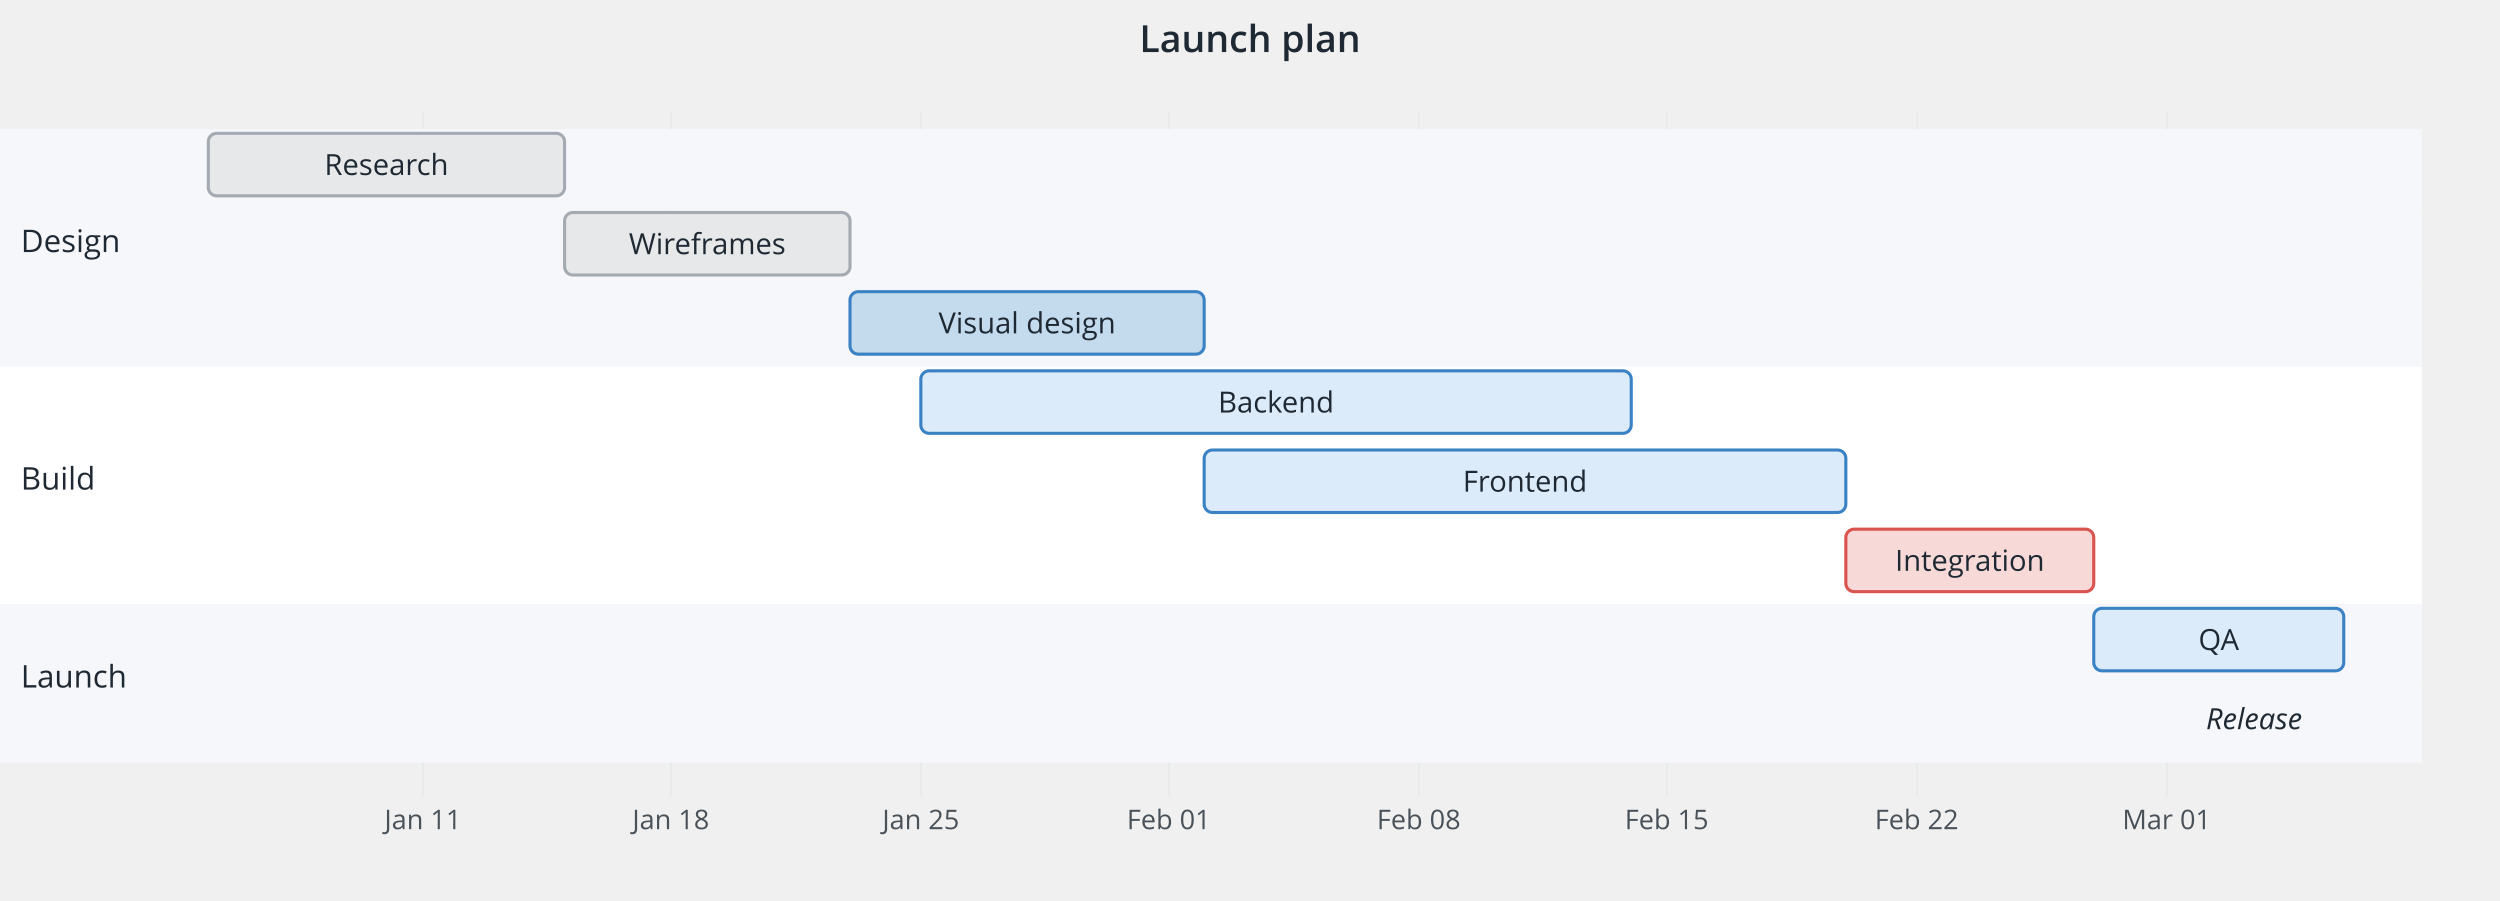
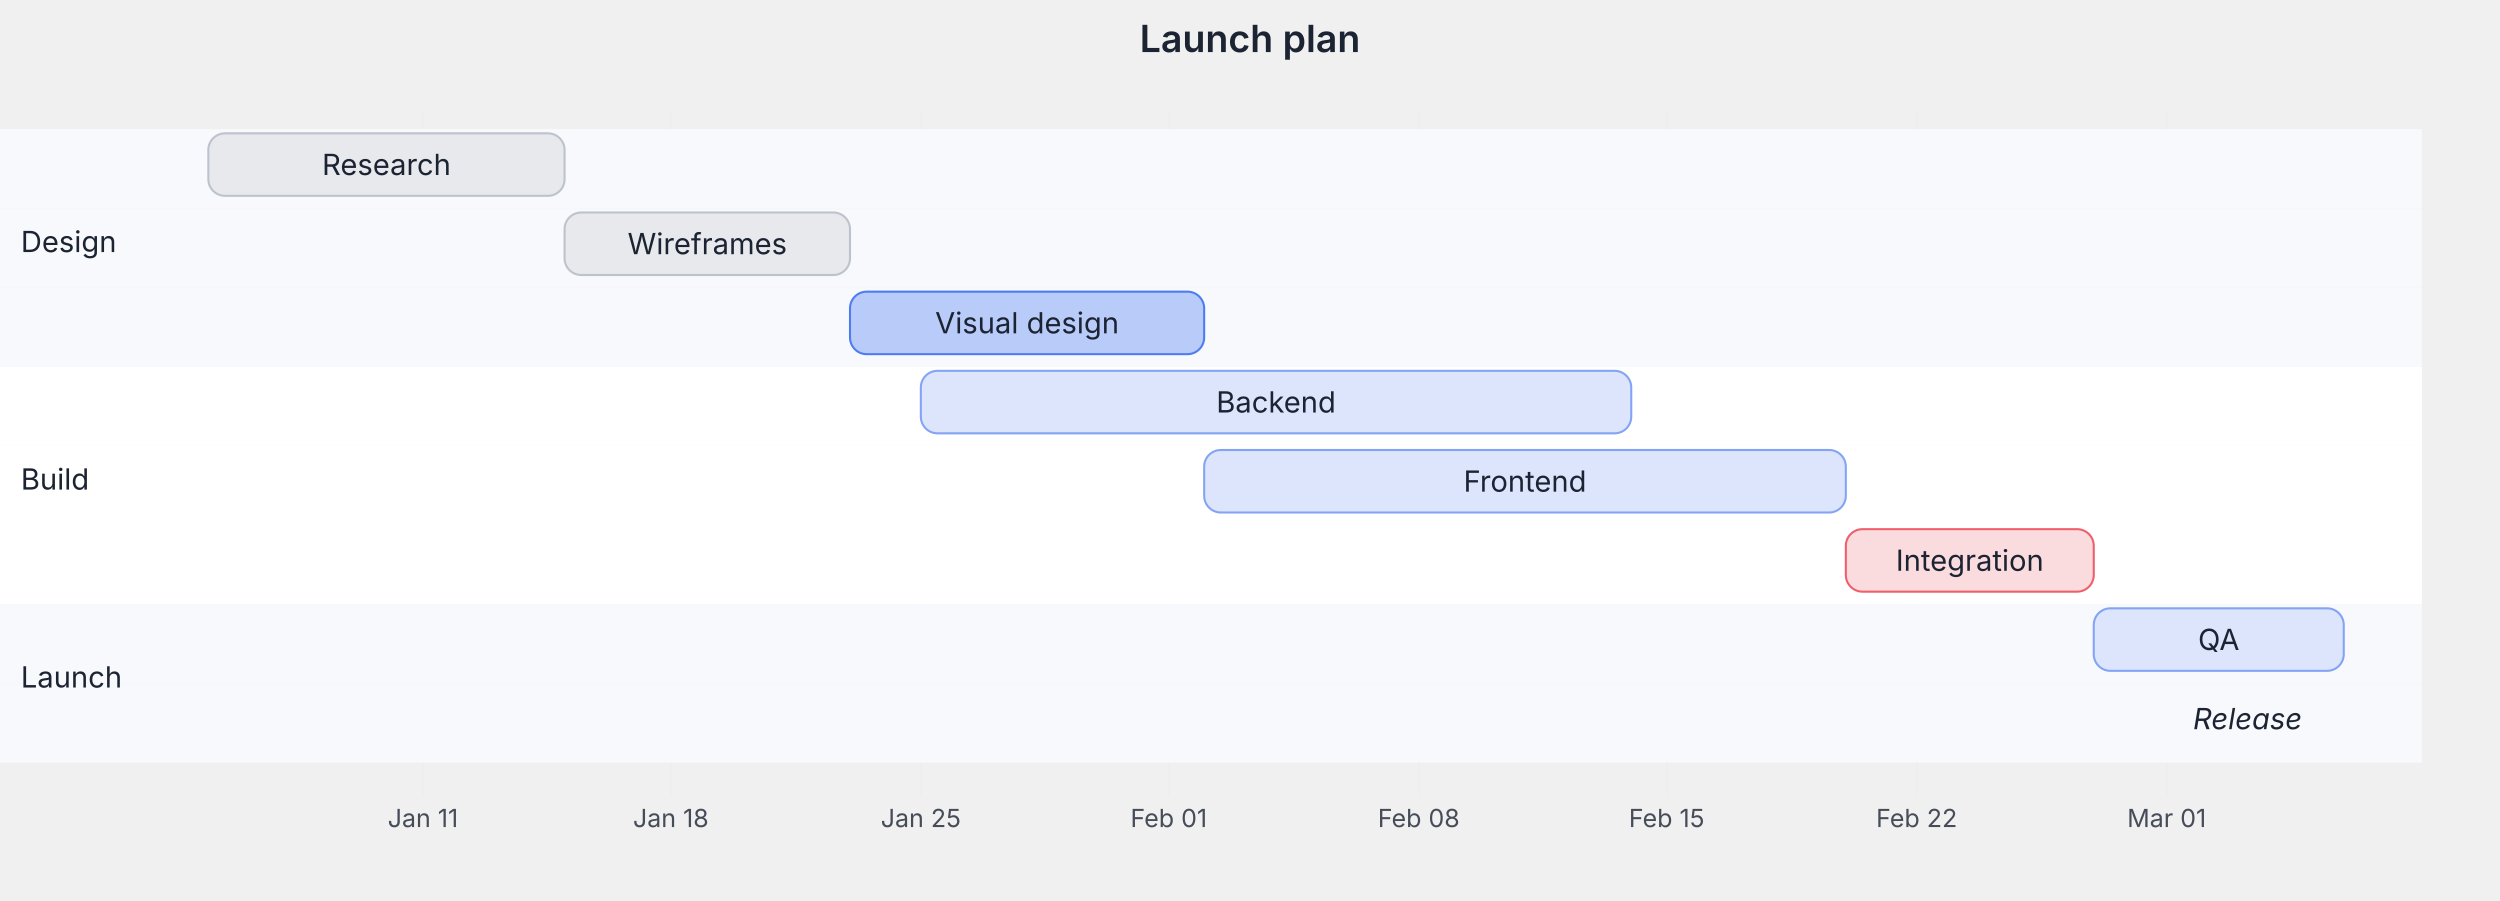
- <svg xmlns="http://www.w3.org/2000/svg" id="pm-1795513314444-8" width="100%" viewBox="0 0 1200 432" style="max-width: 1200px;" role="graphics-document document" aria-roledescription="gantt">
-   <style>#pm-1795513314444-8{font-family:'Open Sans','Helvetica Neue',Helvetica,Arial,sans-serif;font-size:18px;fill:#1f2933;}@keyframes edge-animation-frame{from{stroke-dashoffset:0;}}@keyframes dash{to{stroke-dashoffset:0;}}#pm-1795513314444-8 .edge-animation-slow{stroke-dasharray:9,5!important;stroke-dashoffset:900;animation:dash 50s linear infinite;stroke-linecap:round;}#pm-1795513314444-8 .edge-animation-fast{stroke-dasharray:9,5!important;stroke-dashoffset:900;animation:dash 20s linear infinite;stroke-linecap:round;}#pm-1795513314444-8 .error-icon{fill:#f5f7fa;}#pm-1795513314444-8 .error-text{fill:#0a0805;stroke:#0a0805;}#pm-1795513314444-8 .edge-thickness-normal{stroke-width:1px;}#pm-1795513314444-8 .edge-thickness-thick{stroke-width:3.5px;}#pm-1795513314444-8 .edge-pattern-solid{stroke-dasharray:0;}#pm-1795513314444-8 .edge-thickness-invisible{stroke-width:0;fill:none;}#pm-1795513314444-8 .edge-pattern-dashed{stroke-dasharray:3;}#pm-1795513314444-8 .edge-pattern-dotted{stroke-dasharray:2;}#pm-1795513314444-8 .marker{fill:#5a6472;stroke:#5a6472;}#pm-1795513314444-8 .marker.cross{stroke:#5a6472;}#pm-1795513314444-8 svg{font-family:'Open Sans','Helvetica Neue',Helvetica,Arial,sans-serif;font-size:18px;}#pm-1795513314444-8 p{margin:0;}#pm-1795513314444-8 .mermaid-main-font{font-family:'Open Sans','Helvetica Neue',Helvetica,Arial,sans-serif;}#pm-1795513314444-8 .exclude-range{fill:#eeeeee;}#pm-1795513314444-8 .section{stroke:none;opacity:0.2;}#pm-1795513314444-8 .section0{fill:#f5f7fa;}#pm-1795513314444-8 .section2{fill:#f5f7fa;}#pm-1795513314444-8 .section1,#pm-1795513314444-8 .section3{fill:#ffffff;opacity:0.2;}#pm-1795513314444-8 .sectionTitle0{fill:#1f2933;}#pm-1795513314444-8 .sectionTitle1{fill:#1f2933;}#pm-1795513314444-8 .sectionTitle2{fill:#1f2933;}#pm-1795513314444-8 .sectionTitle3{fill:#1f2933;}#pm-1795513314444-8 .sectionTitle{text-anchor:start;font-family:'Open Sans','Helvetica Neue',Helvetica,Arial,sans-serif;}#pm-1795513314444-8 .grid .tick{stroke:#e6e8ea;opacity:0.8;shape-rendering:crispEdges;}#pm-1795513314444-8 .grid .tick text{font-family:'Open Sans','Helvetica Neue',Helvetica,Arial,sans-serif;fill:#1f2933;}#pm-1795513314444-8 .grid path{stroke-width:0;}#pm-1795513314444-8 .today{fill:none;stroke:#d9534f;stroke-width:2px;}#pm-1795513314444-8 .task{stroke-width:2;}#pm-1795513314444-8 .taskText{text-anchor:middle;font-family:'Open Sans','Helvetica Neue',Helvetica,Arial,sans-serif;}#pm-1795513314444-8 .taskTextOutsideRight{fill:#1f2933;text-anchor:start;font-family:'Open Sans','Helvetica Neue',Helvetica,Arial,sans-serif;}#pm-1795513314444-8 .taskTextOutsideLeft{fill:#1f2933;text-anchor:end;}#pm-1795513314444-8 .task.clickable{cursor:pointer;}#pm-1795513314444-8 .taskText.clickable{cursor:pointer;fill:#003163!important;font-weight:bold;}#pm-1795513314444-8 .taskTextOutsideLeft.clickable{cursor:pointer;fill:#003163!important;font-weight:bold;}#pm-1795513314444-8 .taskTextOutsideRight.clickable{cursor:pointer;fill:#003163!important;font-weight:bold;}#pm-1795513314444-8 .taskText0,#pm-1795513314444-8 .taskText1,#pm-1795513314444-8 .taskText2,#pm-1795513314444-8 .taskText3{fill:#1f2933;}#pm-1795513314444-8 .task0,#pm-1795513314444-8 .task1,#pm-1795513314444-8 .task2,#pm-1795513314444-8 .task3{fill:#dcebfa;stroke:#3b82c4;}#pm-1795513314444-8 .taskTextOutside0,#pm-1795513314444-8 .taskTextOutside2{fill:#1f2933;}#pm-1795513314444-8 .taskTextOutside1,#pm-1795513314444-8 .taskTextOutside3{fill:#1f2933;}#pm-1795513314444-8 .active0,#pm-1795513314444-8 .active1,#pm-1795513314444-8 .active2,#pm-1795513314444-8 .active3{fill:#c4daed;stroke:#3b82c4;}#pm-1795513314444-8 .activeText0,#pm-1795513314444-8 .activeText1,#pm-1795513314444-8 .activeText2,#pm-1795513314444-8 .activeText3{fill:#1f2933!important;}#pm-1795513314444-8 .done0,#pm-1795513314444-8 .done1,#pm-1795513314444-8 .done2,#pm-1795513314444-8 .done3{stroke:#a4aab1;fill:#e6e8ea;stroke-width:2;}#pm-1795513314444-8 .doneText0,#pm-1795513314444-8 .doneText1,#pm-1795513314444-8 .doneText2,#pm-1795513314444-8 .doneText3{fill:#1f2933!important;}#pm-1795513314444-8 .doneText0.taskTextOutsideLeft,#pm-1795513314444-8 .doneText0.taskTextOutsideRight,#pm-1795513314444-8 .doneText1.taskTextOutsideLeft,#pm-1795513314444-8 .doneText1.taskTextOutsideRight,#pm-1795513314444-8 .doneText2.taskTextOutsideLeft,#pm-1795513314444-8 .doneText2.taskTextOutsideRight,#pm-1795513314444-8 .doneText3.taskTextOutsideLeft,#pm-1795513314444-8 .doneText3.taskTextOutsideRight{fill:#1f2933!important;}#pm-1795513314444-8 .crit0,#pm-1795513314444-8 .crit1,#pm-1795513314444-8 .crit2,#pm-1795513314444-8 .crit3{stroke:#d9534f;fill:#f7d9d8;stroke-width:2;}#pm-1795513314444-8 .activeCrit0,#pm-1795513314444-8 .activeCrit1,#pm-1795513314444-8 .activeCrit2,#pm-1795513314444-8 .activeCrit3{stroke:#d9534f;fill:#c4daed;stroke-width:2;}#pm-1795513314444-8 .doneCrit0,#pm-1795513314444-8 .doneCrit1,#pm-1795513314444-8 .doneCrit2,#pm-1795513314444-8 .doneCrit3{stroke:#d9534f;fill:#e6e8ea;stroke-width:2;cursor:pointer;shape-rendering:crispEdges;}#pm-1795513314444-8 .milestone{transform:rotate(45deg) scale(0.8,0.8);}#pm-1795513314444-8 .milestoneText{font-style:italic;}#pm-1795513314444-8 .doneCritText0,#pm-1795513314444-8 .doneCritText1,#pm-1795513314444-8 .doneCritText2,#pm-1795513314444-8 .doneCritText3{fill:#1f2933!important;}#pm-1795513314444-8 .doneCritText0.taskTextOutsideLeft,#pm-1795513314444-8 .doneCritText0.taskTextOutsideRight,#pm-1795513314444-8 .doneCritText1.taskTextOutsideLeft,#pm-1795513314444-8 .doneCritText1.taskTextOutsideRight,#pm-1795513314444-8 .doneCritText2.taskTextOutsideLeft,#pm-1795513314444-8 .doneCritText2.taskTextOutsideRight,#pm-1795513314444-8 .doneCritText3.taskTextOutsideLeft,#pm-1795513314444-8 .doneCritText3.taskTextOutsideRight{fill:#1f2933!important;}#pm-1795513314444-8 .vert{stroke:navy;}#pm-1795513314444-8 .vertText{font-size:15px;text-anchor:middle;fill:navy!important;}#pm-1795513314444-8 .activeCritText0,#pm-1795513314444-8 .activeCritText1,#pm-1795513314444-8 .activeCritText2,#pm-1795513314444-8 .activeCritText3{fill:#1f2933!important;}#pm-1795513314444-8 .titleText{text-anchor:middle;font-size:18px;fill:#1f2933;font-family:'Open Sans','Helvetica Neue',Helvetica,Arial,sans-serif;}#pm-1795513314444-8 .node .neo-node{stroke:#3b82c4;}#pm-1795513314444-8 [data-look="neo"].node rect,#pm-1795513314444-8 [data-look="neo"].cluster rect,#pm-1795513314444-8 [data-look="neo"].node polygon{stroke:url(#pm-1795513314444-8-gradient);filter:drop-shadow( 1px 2px 2px rgba(185,185,185,1));}#pm-1795513314444-8 [data-look="neo"].swimlane.cluster rect{filter:none;}#pm-1795513314444-8 [data-look="neo"].node path{stroke:url(#pm-1795513314444-8-gradient);stroke-width:1px;}#pm-1795513314444-8 [data-look="neo"].node .outer-path{filter:drop-shadow( 1px 2px 2px rgba(185,185,185,1));}#pm-1795513314444-8 [data-look="neo"].node .neo-line path{stroke:#3b82c4;filter:none;}#pm-1795513314444-8 [data-look="neo"].node circle{stroke:url(#pm-1795513314444-8-gradient);filter:drop-shadow( 1px 2px 2px rgba(185,185,185,1));}#pm-1795513314444-8 [data-look="neo"].node circle .state-start{fill:#000000;}#pm-1795513314444-8 [data-look="neo"].icon-shape .icon{fill:url(#pm-1795513314444-8-gradient);filter:drop-shadow( 1px 2px 2px rgba(185,185,185,1));}#pm-1795513314444-8 [data-look="neo"].icon-shape .icon-neo path{stroke:url(#pm-1795513314444-8-gradient);filter:drop-shadow( 1px 2px 2px rgba(185,185,185,1));}#pm-1795513314444-8 .node rect.label-container,#pm-1795513314444-8 .node polygon,#pm-1795513314444-8 .node circle,#pm-1795513314444-8 .node ellipse,#pm-1795513314444-8 .node .label-container path{fill:rgb(220, 235, 250);stroke:rgb(59, 130, 196);stroke-width:1.5px;}#pm-1795513314444-8 .node.pm-decision polygon{fill:rgb(255, 241, 204);stroke:rgb(224, 165, 38);}#pm-1795513314444-8 .node.pm-terminal rect.label-container,#pm-1795513314444-8 .node.pm-terminal circle,#pm-1795513314444-8 .node.pm-terminal ellipse,#pm-1795513314444-8 .node.pm-terminal .label-container path{fill:rgb(217, 242, 224);stroke:rgb(70, 165, 106);}#pm-1795513314444-8 .node .label,#pm-1795513314444-8 .node .nodeLabel,#pm-1795513314444-8 .node .label text,#pm-1795513314444-8 .node .label span{color:rgb(31, 41, 51);}#pm-1795513314444-8 .edgePaths path,#pm-1795513314444-8 .flowchart-link{stroke:rgb(90, 100, 114);stroke-width:1.5px;}#pm-1795513314444-8 .marker{fill:rgb(90, 100, 114);stroke:rgb(90, 100, 114);}#pm-1795513314444-8 .edgeLabel,#pm-1795513314444-8 .edgeLabel p,#pm-1795513314444-8 .edgeLabel span{background-color:rgb(255, 255, 255);color:rgb(31, 41, 51);font-size:15px;}#pm-1795513314444-8 .edgeLabel rect{fill:rgb(255, 255, 255);opacity:1;}#pm-1795513314444-8 .labelBkg{background-color:rgb(255, 255, 255);padding:2px 6px;}#pm-1795513314444-8 .cluster rect{fill:rgb(245, 247, 250);stroke:rgb(201, 209, 219);stroke-width:1.5px;rx:4px;ry:4px;}#pm-1795513314444-8 .cluster .nodeLabel,#pm-1795513314444-8 .cluster-label .nodeLabel,#pm-1795513314444-8 .cluster text{color:rgb(90, 100, 114);font-size:14px;font-weight:600;letter-spacing:0.02em;}#pm-1795513314444-8 .pmTerminal .nodeLabel{display:inline-block;padding:10px 14px;min-width:76px;}#pm-1795513314444-8 .pmDecision .nodeLabel{display:inline-block;}#pm-1795513314444-8 .actor-line{stroke:rgb(181, 185, 192);stroke-width:1.5px;}#pm-1795513314444-8 .loopLine{stroke:rgb(164, 170, 177);stroke-width:1.5px;stroke-dasharray:5,4;}#pm-1795513314444-8 .labelBox{stroke:rgb(164, 170, 177);}#pm-1795513314444-8 .messageLine0,#pm-1795513314444-8 .messageLine1{stroke-width:1.5px;}#pm-1795513314444-8 .note{stroke-width:1.5px;}#pm-1795513314444-8 .classGroup line,#pm-1795513314444-8 .divider path{stroke:rgb(59, 130, 196);stroke-width:1.5px;}#pm-1795513314444-8 .relationshipLabelBox{fill:rgb(255, 255, 255);opacity:1;}#pm-1795513314444-8 .relationshipLine{stroke:rgb(90, 100, 114);stroke-width:1.5px;}#pm-1795513314444-8 .grid .tick line{stroke:rgb(230, 232, 234);opacity:1;}#pm-1795513314444-8 .grid path{stroke-width:0;}#pm-1795513314444-8 .tick text{font-size:13px;fill:rgb(90, 100, 114);}#pm-1795513314444-8 .titleText{font-weight:600;fill:rgb(31, 41, 51);}#pm-1795513314444-8 .section0,#pm-1795513314444-8 .section2{fill:rgb(245, 247, 250);opacity:1;}#pm-1795513314444-8 .section1,#pm-1795513314444-8 .section3{fill:rgb(255, 255, 255);opacity:1;}#pm-1795513314444-8 rect.task,#pm-1795513314444-8 rect.milestone{rx:4px;ry:4px;stroke-width:1.5px;}#pm-1795513314444-8 .pieTitleText{font-weight:600;}#pm-1795513314444-8 .slice{font-weight:600;}#pm-1795513314444-8 .edgePaths path.edge{stroke-width:3px;}#pm-1795513314444-8 .edgePaths path.section-edge-0{stroke:rgb(70, 165, 106);}#pm-1795513314444-8 .edgePaths path.section-edge-1{stroke:rgb(224, 165, 38);}#pm-1795513314444-8 .edgePaths path.section-edge-2{stroke:rgb(217, 83, 79);}#pm-1795513314444-8 .edgePaths path.section-edge-3{stroke:rgb(139, 111, 208);}#pm-1795513314444-8 .edgePaths path.section-edge-4{stroke:rgb(47, 167, 160);}#pm-1795513314444-8 .edgePaths path.section-edge-5{stroke:rgb(230, 126, 60);}#pm-1795513314444-8 .edgePaths path.section-edge-6{stroke:rgb(107, 122, 140);}#pm-1795513314444-8 .edgePaths path.section-edge-7{stroke:rgb(214, 96, 155);}#pm-1795513314444-8 .edgePaths path.section-edge-8{stroke:rgb(84, 104, 201);}#pm-1795513314444-8 .edgePaths path.section-edge-9{stroke:rgb(138, 179, 58);}#pm-1795513314444-8 .edgePaths path.section-edge-10{stroke:rgb(53, 163, 214);}#pm-1795513314444-8 .edgePaths path.section-edge-11{stroke:rgb(59, 130, 196);}#pm-1795513314444-8 .mindmap-node.section-root circle,#pm-1795513314444-8 .mindmap-node.section-root rect,#pm-1795513314444-8 .mindmap-node.section-root path{fill:rgb(31, 41, 51);stroke:rgb(31, 41, 51);}#pm-1795513314444-8 .mindmap-node.section-root .label,#pm-1795513314444-8 .mindmap-node.section-root span,#pm-1795513314444-8 .mindmap-node.section-root p{font-size:20px;}#pm-1795513314444-8 .mindmap-node .label,#pm-1795513314444-8 .mindmap-node text,#pm-1795513314444-8 .mindmap-node span,#pm-1795513314444-8 .mindmap-node p{color:rgb(255, 255, 255);fill:rgb(255, 255, 255);font-weight:600;}#pm-1795513314444-8 .mindmap-node.section-root .label,#pm-1795513314444-8 .mindmap-node.section-root text,#pm-1795513314444-8 .mindmap-node.section-root span,#pm-1795513314444-8 .mindmap-node.section-root p{color:rgb(255, 255, 255);fill:rgb(255, 255, 255);}#pm-1795513314444-8 :root{--mermaid-font-family:'Open Sans','Helvetica Neue',Helvetica,Arial,sans-serif;}</style>
+ <svg xmlns="http://www.w3.org/2000/svg" id="pm-1795514993012-12" width="100%" viewBox="0 0 1200 432" style="max-width: 1200px;" role="graphics-document document" aria-roledescription="gantt">
+   <defs>
+     <filter id="pm-shadow" x="-25%" y="-25%" width="150%" height="170%" color-interpolation-filters="sRGB">
+       <feDropShadow in="SourceGraphic" dx="0" dy="1" stdDeviation="1" flood-color="#101828" flood-opacity="0.08" result="s0" />
+       <feDropShadow in="SourceGraphic" dx="0" dy="6" stdDeviation="7" flood-color="#101828" flood-opacity="0.09" result="s1" />
+       <feMerge>
+         <feMergeNode in="s1" />
+         <feMergeNode in="s0" />
+       </feMerge>
+     </filter>
+   </defs>
+   <style>#pm-1795514993012-12{font-family:Inter,'SF Pro Text',-apple-system,BlinkMacSystemFont,'Segoe UI',Roboto,'Helvetica Neue',Arial,sans-serif;font-size:17px;fill:#1c2433;}@keyframes edge-animation-frame{from{stroke-dashoffset:0;}}@keyframes dash{to{stroke-dashoffset:0;}}#pm-1795514993012-12 .edge-animation-slow{stroke-dasharray:9,5!important;stroke-dashoffset:900;animation:dash 50s linear infinite;stroke-linecap:round;}#pm-1795514993012-12 .edge-animation-fast{stroke-dasharray:9,5!important;stroke-dashoffset:900;animation:dash 20s linear infinite;stroke-linecap:round;}#pm-1795514993012-12 .error-icon{fill:#f7f9fc;}#pm-1795514993012-12 .error-text{fill:#080603;stroke:#080603;}#pm-1795514993012-12 .edge-thickness-normal{stroke-width:1px;}#pm-1795514993012-12 .edge-thickness-thick{stroke-width:3.5px;}#pm-1795514993012-12 .edge-pattern-solid{stroke-dasharray:0;}#pm-1795514993012-12 .edge-thickness-invisible{stroke-width:0;fill:none;}#pm-1795514993012-12 .edge-pattern-dashed{stroke-dasharray:3;}#pm-1795514993012-12 .edge-pattern-dotted{stroke-dasharray:2;}#pm-1795514993012-12 .marker{fill:#7a8699;stroke:#7a8699;}#pm-1795514993012-12 .marker.cross{stroke:#7a8699;}#pm-1795514993012-12 svg{font-family:Inter,'SF Pro Text',-apple-system,BlinkMacSystemFont,'Segoe UI',Roboto,'Helvetica Neue',Arial,sans-serif;font-size:17px;}#pm-1795514993012-12 p{margin:0;}#pm-1795514993012-12 .mermaid-main-font{font-family:Inter,'SF Pro Text',-apple-system,BlinkMacSystemFont,'Segoe UI',Roboto,'Helvetica Neue',Arial,sans-serif;}#pm-1795514993012-12 .exclude-range{fill:#eeeeee;}#pm-1795514993012-12 .section{stroke:none;opacity:0.2;}#pm-1795514993012-12 .section0{fill:#f7f9fc;}#pm-1795514993012-12 .section2{fill:#f7f9fc;}#pm-1795514993012-12 .section1,#pm-1795514993012-12 .section3{fill:#ffffff;opacity:0.2;}#pm-1795514993012-12 .sectionTitle0{fill:#1c2433;}#pm-1795514993012-12 .sectionTitle1{fill:#1c2433;}#pm-1795514993012-12 .sectionTitle2{fill:#1c2433;}#pm-1795514993012-12 .sectionTitle3{fill:#1c2433;}#pm-1795514993012-12 .sectionTitle{text-anchor:start;font-family:Inter,'SF Pro Text',-apple-system,BlinkMacSystemFont,'Segoe UI',Roboto,'Helvetica Neue',Arial,sans-serif;}#pm-1795514993012-12 .grid .tick{stroke:#ebedf0;opacity:0.8;shape-rendering:crispEdges;}#pm-1795514993012-12 .grid .tick text{font-family:Inter,'SF Pro Text',-apple-system,BlinkMacSystemFont,'Segoe UI',Roboto,'Helvetica Neue',Arial,sans-serif;fill:#1c2433;}#pm-1795514993012-12 .grid path{stroke-width:0;}#pm-1795514993012-12 .today{fill:none;stroke:#ef5f6b;stroke-width:2px;}#pm-1795514993012-12 .task{stroke-width:2;}#pm-1795514993012-12 .taskText{text-anchor:middle;font-family:Inter,'SF Pro Text',-apple-system,BlinkMacSystemFont,'Segoe UI',Roboto,'Helvetica Neue',Arial,sans-serif;}#pm-1795514993012-12 .taskTextOutsideRight{fill:#1c2433;text-anchor:start;font-family:Inter,'SF Pro Text',-apple-system,BlinkMacSystemFont,'Segoe UI',Roboto,'Helvetica Neue',Arial,sans-serif;}#pm-1795514993012-12 .taskTextOutsideLeft{fill:#1c2433;text-anchor:end;}#pm-1795514993012-12 .task.clickable{cursor:pointer;}#pm-1795514993012-12 .taskText.clickable{cursor:pointer;fill:#003163!important;font-weight:bold;}#pm-1795514993012-12 .taskTextOutsideLeft.clickable{cursor:pointer;fill:#003163!important;font-weight:bold;}#pm-1795514993012-12 .taskTextOutsideRight.clickable{cursor:pointer;fill:#003163!important;font-weight:bold;}#pm-1795514993012-12 .taskText0,#pm-1795514993012-12 .taskText1,#pm-1795514993012-12 .taskText2,#pm-1795514993012-12 .taskText3{fill:#1c2433;}#pm-1795514993012-12 .task0,#pm-1795514993012-12 .task1,#pm-1795514993012-12 .task2,#pm-1795514993012-12 .task3{fill:#dce5fc;stroke:#84a3f5;}#pm-1795514993012-12 .taskTextOutside0,#pm-1795514993012-12 .taskTextOutside2{fill:#1c2433;}#pm-1795514993012-12 .taskTextOutside1,#pm-1795514993012-12 .taskTextOutside3{fill:#1c2433;}#pm-1795514993012-12 .active0,#pm-1795514993012-12 .active1,#pm-1795514993012-12 .active2,#pm-1795514993012-12 .active3{fill:#b9cbf9;stroke:#4f7cf0;}#pm-1795514993012-12 .activeText0,#pm-1795514993012-12 .activeText1,#pm-1795514993012-12 .activeText2,#pm-1795514993012-12 .activeText3{fill:#1c2433!important;}#pm-1795514993012-12 .done0,#pm-1795514993012-12 .done1,#pm-1795514993012-12 .done2,#pm-1795514993012-12 .done3{stroke:#bdc3cc;fill:#e7e9ed;stroke-width:2;}#pm-1795514993012-12 .doneText0,#pm-1795514993012-12 .doneText1,#pm-1795514993012-12 .doneText2,#pm-1795514993012-12 .doneText3{fill:#1c2433!important;}#pm-1795514993012-12 .doneText0.taskTextOutsideLeft,#pm-1795514993012-12 .doneText0.taskTextOutsideRight,#pm-1795514993012-12 .doneText1.taskTextOutsideLeft,#pm-1795514993012-12 .doneText1.taskTextOutsideRight,#pm-1795514993012-12 .doneText2.taskTextOutsideLeft,#pm-1795514993012-12 .doneText2.taskTextOutsideRight,#pm-1795514993012-12 .doneText3.taskTextOutsideLeft,#pm-1795514993012-12 .doneText3.taskTextOutsideRight{fill:#1c2433!important;}#pm-1795514993012-12 .crit0,#pm-1795514993012-12 .crit1,#pm-1795514993012-12 .crit2,#pm-1795514993012-12 .crit3{stroke:#ef5f6b;fill:#fbdcde;stroke-width:2;}#pm-1795514993012-12 .activeCrit0,#pm-1795514993012-12 .activeCrit1,#pm-1795514993012-12 .activeCrit2,#pm-1795514993012-12 .activeCrit3{stroke:#ef5f6b;fill:#b9cbf9;stroke-width:2;}#pm-1795514993012-12 .doneCrit0,#pm-1795514993012-12 .doneCrit1,#pm-1795514993012-12 .doneCrit2,#pm-1795514993012-12 .doneCrit3{stroke:#ef5f6b;fill:#e7e9ed;stroke-width:2;cursor:pointer;shape-rendering:crispEdges;}#pm-1795514993012-12 .milestone{transform:rotate(45deg) scale(0.8,0.8);}#pm-1795514993012-12 .milestoneText{font-style:italic;}#pm-1795514993012-12 .doneCritText0,#pm-1795514993012-12 .doneCritText1,#pm-1795514993012-12 .doneCritText2,#pm-1795514993012-12 .doneCritText3{fill:#1c2433!important;}#pm-1795514993012-12 .doneCritText0.taskTextOutsideLeft,#pm-1795514993012-12 .doneCritText0.taskTextOutsideRight,#pm-1795514993012-12 .doneCritText1.taskTextOutsideLeft,#pm-1795514993012-12 .doneCritText1.taskTextOutsideRight,#pm-1795514993012-12 .doneCritText2.taskTextOutsideLeft,#pm-1795514993012-12 .doneCritText2.taskTextOutsideRight,#pm-1795514993012-12 .doneCritText3.taskTextOutsideLeft,#pm-1795514993012-12 .doneCritText3.taskTextOutsideRight{fill:#1c2433!important;}#pm-1795514993012-12 .vert{stroke:navy;}#pm-1795514993012-12 .vertText{font-size:15px;text-anchor:middle;fill:navy!important;}#pm-1795514993012-12 .activeCritText0,#pm-1795514993012-12 .activeCritText1,#pm-1795514993012-12 .activeCritText2,#pm-1795514993012-12 .activeCritText3{fill:#1c2433!important;}#pm-1795514993012-12 .titleText{text-anchor:middle;font-size:18px;fill:#1c2433;font-family:Inter,'SF Pro Text',-apple-system,BlinkMacSystemFont,'Segoe UI',Roboto,'Helvetica Neue',Arial,sans-serif;}#pm-1795514993012-12 .node .neo-node{stroke:#a9b8ec;}#pm-1795514993012-12 [data-look="neo"].node rect,#pm-1795514993012-12 [data-look="neo"].cluster rect,#pm-1795514993012-12 [data-look="neo"].node polygon{stroke:url(#pm-1795514993012-12-gradient);filter:drop-shadow( 1px 2px 2px rgba(185,185,185,1));}#pm-1795514993012-12 [data-look="neo"].swimlane.cluster rect{filter:none;}#pm-1795514993012-12 [data-look="neo"].node path{stroke:url(#pm-1795514993012-12-gradient);stroke-width:1px;}#pm-1795514993012-12 [data-look="neo"].node .outer-path{filter:drop-shadow( 1px 2px 2px rgba(185,185,185,1));}#pm-1795514993012-12 [data-look="neo"].node .neo-line path{stroke:#a9b8ec;filter:none;}#pm-1795514993012-12 [data-look="neo"].node circle{stroke:url(#pm-1795514993012-12-gradient);filter:drop-shadow( 1px 2px 2px rgba(185,185,185,1));}#pm-1795514993012-12 [data-look="neo"].node circle .state-start{fill:#000000;}#pm-1795514993012-12 [data-look="neo"].icon-shape .icon{fill:url(#pm-1795514993012-12-gradient);filter:drop-shadow( 1px 2px 2px rgba(185,185,185,1));}#pm-1795514993012-12 [data-look="neo"].icon-shape .icon-neo path{stroke:url(#pm-1795514993012-12-gradient);filter:drop-shadow( 1px 2px 2px rgba(185,185,185,1));}#pm-1795514993012-12 .node rect.label-container,#pm-1795514993012-12 .node polygon,#pm-1795514993012-12 .node circle,#pm-1795514993012-12 .node ellipse,#pm-1795514993012-12 .node .label-container path{fill:rgb(238, 242, 255);stroke:rgb(169, 184, 236);stroke-width:1px;}#pm-1795514993012-12 .node.pm-decision polygon{fill:rgb(255, 246, 220);stroke:rgb(235, 197, 102);}#pm-1795514993012-12 .node.pm-terminal rect.label-container,#pm-1795514993012-12 .node.pm-terminal circle,#pm-1795514993012-12 .node.pm-terminal ellipse,#pm-1795514993012-12 .node.pm-terminal .label-container path{fill:rgb(228, 246, 236);stroke:rgb(134, 207, 166);}#pm-1795514993012-12 .node .label,#pm-1795514993012-12 .node .nodeLabel,#pm-1795514993012-12 .node .label text,#pm-1795514993012-12 .node .label span{color:rgb(28, 36, 51);font-weight:500;}#pm-1795514993012-12 .node:not(.mindmap-node),#pm-1795514993012-12 rect.actor,#pm-1795514993012-12 .classGroup,#pm-1795514993012-12 .entityBox{filter:url("#pm-shadow");}#pm-1795514993012-12 .edgePaths path,#pm-1795514993012-12 .flowchart-link{stroke:rgb(122, 134, 153);stroke-width:1.5px;}#pm-1795514993012-12 .marker{fill:rgb(122, 134, 153);stroke:rgb(122, 134, 153);}#pm-1795514993012-12 .edgeLabel,#pm-1795514993012-12 .edgeLabel p,#pm-1795514993012-12 .edgeLabel span{background-color:transparent;color:rgb(130, 135, 143);font-size:14px;font-weight:500;}#pm-1795514993012-12 .edgeLabel rect{fill:rgb(255, 255, 255);opacity:1;}#pm-1795514993012-12 .labelBkg{background-color:rgb(255, 255, 255);border:1px solid rgb(224, 229, 238);border-radius:999px;padding:2px 10px;}#pm-1795514993012-12 .cluster rect{fill:rgb(247, 249, 252);stroke:rgb(224, 229, 238);stroke-width:1px;rx:12px;ry:12px;}#pm-1795514993012-12 .cluster .nodeLabel,#pm-1795514993012-12 .cluster-label .nodeLabel,#pm-1795514993012-12 .cluster text{color:rgb(130, 135, 143);font-size:12px;font-weight:600;letter-spacing:0.07em;text-transform:uppercase;}#pm-1795514993012-12 .pmTerminal .nodeLabel{display:inline-block;padding:10px 14px;min-width:76px;}#pm-1795514993012-12 .pmDecision .nodeLabel{display:inline-block;}#pm-1795514993012-12 .actor-line{stroke:rgb(195, 201, 209);stroke-width:1.5px;stroke-dasharray:4,5;}#pm-1795514993012-12 .loopLine{stroke:rgb(182, 188, 199);stroke-width:1.5px;stroke-dasharray:5,4;}#pm-1795514993012-12 .labelBox{stroke:rgb(182, 188, 199);}#pm-1795514993012-12 rect.actor{rx:10px;ry:10px;stroke-width:1px;}#pm-1795514993012-12 .actor,#pm-1795514993012-12 text.actor&gt;tspan{font-weight:500;}#pm-1795514993012-12 .messageLine0,#pm-1795514993012-12 .messageLine1{stroke-width:1.5px;}#pm-1795514993012-12 .note{stroke-width:1px;rx:6px;ry:6px;}#pm-1795514993012-12 .node .label-group .nodeLabel,#pm-1795514993012-12 .node .label-group p{font-weight:700;}#pm-1795514993012-12 .classGroup line,#pm-1795514993012-12 .divider path{stroke:rgb(169, 184, 236);stroke-width:1px;}#pm-1795514993012-12 .relationshipLabelBox{fill:rgb(255, 255, 255);opacity:1;}#pm-1795514993012-12 .relationshipLine{stroke:rgb(122, 134, 153);stroke-width:1.5px;}#pm-1795514993012-12 .grid .tick line{stroke:rgb(235, 237, 240);opacity:1;}#pm-1795514993012-12 .grid path{stroke-width:0;}#pm-1795514993012-12 .tick text{font-size:12px;fill:rgb(130, 135, 143);}#pm-1795514993012-12 .titleText{font-weight:600;fill:rgb(28, 36, 51);}#pm-1795514993012-12 .section0,#pm-1795514993012-12 .section2{fill:rgb(247, 249, 252);opacity:1;}#pm-1795514993012-12 .section1,#pm-1795514993012-12 .section3{fill:rgb(255, 255, 255);opacity:1;}#pm-1795514993012-12 rect.task,#pm-1795514993012-12 rect.milestone{rx:8px;ry:8px;stroke-width:1px;}#pm-1795514993012-12 .pieTitleText{font-weight:600;}#pm-1795514993012-12 .slice{font-weight:600;}#pm-1795514993012-12 .pieOuterCircle{stroke:none;fill:none;}#pm-1795514993012-12 .mindmap-node .label,#pm-1795514993012-12 .mindmap-node text,#pm-1795514993012-12 .mindmap-node span,#pm-1795514993012-12 .mindmap-node p{color:rgb(255, 255, 255);fill:rgb(255, 255, 255);font-weight:600;}#pm-1795514993012-12 .mindmap-node.section-root circle,#pm-1795514993012-12 .mindmap-node.section-root rect,#pm-1795514993012-12 .mindmap-node.section-root path{fill:rgb(28, 36, 51);stroke:rgb(28, 36, 51);}#pm-1795514993012-12 .mindmap-node.section-root .label,#pm-1795514993012-12 .mindmap-node.section-root text,#pm-1795514993012-12 .mindmap-node.section-root span,#pm-1795514993012-12 .mindmap-node.section-root p{color:rgb(255, 255, 255);fill:rgb(255, 255, 255);font-size:19px;}#pm-1795514993012-12 .edgePaths path.edge{stroke-width:3px;stroke-linecap:round;}#pm-1795514993012-12 .edgePaths path.section-edge-0{stroke:rgb(51, 178, 123);}#pm-1795514993012-12 .edgePaths path.section-edge-1{stroke:rgb(242, 169, 59);}#pm-1795514993012-12 .edgePaths path.section-edge-2{stroke:rgb(239, 95, 107);}#pm-1795514993012-12 .edgePaths path.section-edge-3{stroke:rgb(138, 109, 240);}#pm-1795514993012-12 .edgePaths path.section-edge-4{stroke:rgb(37, 166, 184);}#pm-1795514993012-12 .edgePaths path.section-edge-5{stroke:rgb(242, 125, 66);}#pm-1795514993012-12 .edgePaths path.section-edge-6{stroke:rgb(107, 122, 144);}#pm-1795514993012-12 .edgePaths path.section-edge-7{stroke:rgb(229, 95, 163);}#pm-1795514993012-12 .edgePaths path.section-edge-8{stroke:rgb(102, 112, 232);}#pm-1795514993012-12 .edgePaths path.section-edge-9{stroke:rgb(140, 193, 82);}#pm-1795514993012-12 .edgePaths path.section-edge-10{stroke:rgb(56, 163, 232);}#pm-1795514993012-12 .edgePaths path.section-edge-11{stroke:rgb(79, 124, 240);}#pm-1795514993012-12 .mindmap-node rect{rx:12px;ry:12px;}#pm-1795514993012-12 .edgePaths path.pm-b1{stroke-width:6px;}#pm-1795514993012-12 .edgePaths path.pm-b2{stroke-width:3.5px;}#pm-1795514993012-12 .edgePaths path.pm-b3{stroke-width:2.5px;}#pm-1795514993012-12 .mindmap-node.section-0.pm-sub rect,#pm-1795514993012-12 .mindmap-node.section-0.pm-sub path{fill:rgb(222, 243, 234);stroke:rgb(51, 178, 123);stroke-width:1.5px;}#pm-1795514993012-12 .mindmap-node.section-0.pm-sub .label,#pm-1795514993012-12 .mindmap-node.section-0.pm-sub text,#pm-1795514993012-12 .mindmap-node.section-0.pm-sub span,#pm-1795514993012-12 .mindmap-node.section-0.pm-sub p{color:rgb(31, 107, 74);fill:rgb(31, 107, 74);font-weight:500;}#pm-1795514993012-12 .mindmap-node.section-1.pm-sub rect,#pm-1795514993012-12 .mindmap-node.section-1.pm-sub path{fill:rgb(253, 241, 224);stroke:rgb(242, 169, 59);stroke-width:1.5px;}#pm-1795514993012-12 .mindmap-node.section-1.pm-sub .label,#pm-1795514993012-12 .mindmap-node.section-1.pm-sub text,#pm-1795514993012-12 .mindmap-node.section-1.pm-sub span,#pm-1795514993012-12 .mindmap-node.section-1.pm-sub p{color:rgb(145, 101, 35);fill:rgb(145, 101, 35);font-weight:500;}#pm-1795514993012-12 .mindmap-node.section-2.pm-sub rect,#pm-1795514993012-12 .mindmap-node.section-2.pm-sub path{fill:rgb(252, 229, 231);stroke:rgb(239, 95, 107);stroke-width:1.5px;}#pm-1795514993012-12 .mindmap-node.section-2.pm-sub .label,#pm-1795514993012-12 .mindmap-node.section-2.pm-sub text,#pm-1795514993012-12 .mindmap-node.section-2.pm-sub span,#pm-1795514993012-12 .mindmap-node.section-2.pm-sub p{color:rgb(143, 57, 64);fill:rgb(143, 57, 64);font-weight:500;}#pm-1795514993012-12 .mindmap-node.section-3.pm-sub rect,#pm-1795514993012-12 .mindmap-node.section-3.pm-sub path{fill:rgb(236, 232, 253);stroke:rgb(138, 109, 240);stroke-width:1.5px;}#pm-1795514993012-12 .mindmap-node.section-3.pm-sub .label,#pm-1795514993012-12 .mindmap-node.section-3.pm-sub text,#pm-1795514993012-12 .mindmap-node.section-3.pm-sub span,#pm-1795514993012-12 .mindmap-node.section-3.pm-sub p{color:rgb(83, 65, 144);fill:rgb(83, 65, 144);font-weight:500;}#pm-1795514993012-12 .mindmap-node.section-4.pm-sub rect,#pm-1795514993012-12 .mindmap-node.section-4.pm-sub path{fill:rgb(220, 241, 244);stroke:rgb(37, 166, 184);stroke-width:1.5px;}#pm-1795514993012-12 .mindmap-node.section-4.pm-sub .label,#pm-1795514993012-12 .mindmap-node.section-4.pm-sub text,#pm-1795514993012-12 .mindmap-node.section-4.pm-sub span,#pm-1795514993012-12 .mindmap-node.section-4.pm-sub p{color:rgb(22, 100, 110);fill:rgb(22, 100, 110);font-weight:500;}#pm-1795514993012-12 .mindmap-node.section-5.pm-sub rect,#pm-1795514993012-12 .mindmap-node.section-5.pm-sub path{fill:rgb(253, 234, 225);stroke:rgb(242, 125, 66);stroke-width:1.5px;}#pm-1795514993012-12 .mindmap-node.section-5.pm-sub .label,#pm-1795514993012-12 .mindmap-node.section-5.pm-sub text,#pm-1795514993012-12 .mindmap-node.section-5.pm-sub span,#pm-1795514993012-12 .mindmap-node.section-5.pm-sub p{color:rgb(145, 75, 40);fill:rgb(145, 75, 40);font-weight:500;}#pm-1795514993012-12 .mindmap-node.section-6.pm-sub rect,#pm-1795514993012-12 .mindmap-node.section-6.pm-sub path{fill:rgb(231, 234, 237);stroke:rgb(107, 122, 144);stroke-width:1.5px;}#pm-1795514993012-12 .mindmap-node.section-6.pm-sub .label,#pm-1795514993012-12 .mindmap-node.section-6.pm-sub text,#pm-1795514993012-12 .mindmap-node.section-6.pm-sub span,#pm-1795514993012-12 .mindmap-node.section-6.pm-sub p{color:rgb(64, 73, 86);fill:rgb(64, 73, 86);font-weight:500;}#pm-1795514993012-12 .mindmap-node.section-7.pm-sub rect,#pm-1795514993012-12 .mindmap-node.section-7.pm-sub path{fill:rgb(251, 229, 240);stroke:rgb(229, 95, 163);stroke-width:1.5px;}#pm-1795514993012-12 .mindmap-node.section-7.pm-sub .label,#pm-1795514993012-12 .mindmap-node.section-7.pm-sub text,#pm-1795514993012-12 .mindmap-node.section-7.pm-sub span,#pm-1795514993012-12 .mindmap-node.section-7.pm-sub p{color:rgb(137, 57, 98);fill:rgb(137, 57, 98);font-weight:500;}#pm-1795514993012-12 .mindmap-node.section-8.pm-sub rect,#pm-1795514993012-12 .mindmap-node.section-8.pm-sub path{fill:rgb(231, 232, 251);stroke:rgb(102, 112, 232);stroke-width:1.5px;}#pm-1795514993012-12 .mindmap-node.section-8.pm-sub .label,#pm-1795514993012-12 .mindmap-node.section-8.pm-sub text,#pm-1795514993012-12 .mindmap-node.section-8.pm-sub span,#pm-1795514993012-12 .mindmap-node.section-8.pm-sub p{color:rgb(61, 67, 139);fill:rgb(61, 67, 139);font-weight:500;}#pm-1795514993012-12 .mindmap-node.section-9.pm-sub rect,#pm-1795514993012-12 .mindmap-node.section-9.pm-sub path{fill:rgb(237, 245, 227);stroke:rgb(140, 193, 82);stroke-width:1.5px;}#pm-1795514993012-12 .mindmap-node.section-9.pm-sub .label,#pm-1795514993012-12 .mindmap-node.section-9.pm-sub text,#pm-1795514993012-12 .mindmap-node.section-9.pm-sub span,#pm-1795514993012-12 .mindmap-node.section-9.pm-sub p{color:rgb(84, 116, 49);fill:rgb(84, 116, 49);font-weight:500;}#pm-1795514993012-12 .mindmap-node.section-10.pm-sub rect,#pm-1795514993012-12 .mindmap-node.section-10.pm-sub path{fill:rgb(223, 240, 251);stroke:rgb(56, 163, 232);stroke-width:1.5px;}#pm-1795514993012-12 .mindmap-node.section-10.pm-sub .label,#pm-1795514993012-12 .mindmap-node.section-10.pm-sub text,#pm-1795514993012-12 .mindmap-node.section-10.pm-sub span,#pm-1795514993012-12 .mindmap-node.section-10.pm-sub p{color:rgb(34, 98, 139);fill:rgb(34, 98, 139);font-weight:500;}#pm-1795514993012-12 .mindmap-node.section-11.pm-sub rect,#pm-1795514993012-12 .mindmap-node.section-11.pm-sub path{fill:rgb(227, 234, 253);stroke:rgb(79, 124, 240);stroke-width:1.5px;}#pm-1795514993012-12 .mindmap-node.section-11.pm-sub .label,#pm-1795514993012-12 .mindmap-node.section-11.pm-sub text,#pm-1795514993012-12 .mindmap-node.section-11.pm-sub span,#pm-1795514993012-12 .mindmap-node.section-11.pm-sub p{color:rgb(47, 74, 144);fill:rgb(47, 74, 144);font-weight:500;}#pm-1795514993012-12 :root{--mermaid-font-family:Inter,'SF Pro Text',-apple-system,BlinkMacSystemFont,'Segoe UI',Roboto,'Helvetica Neue',Arial,sans-serif;}</style>
  <g />
  <g class="grid" transform="translate(100, 382)" fill="none" font-size="10" font-family="sans-serif" text-anchor="middle">
    <path class="domain" stroke="currentColor" d="M0,-328V0H1025V-328" />
    <g class="tick" opacity="1" transform="translate(103,0)">
      <line stroke="currentColor" y2="-328" />
      <text fill="#000" y="3" dy="1em" stroke="none" font-size="10" style="text-anchor: middle;">Jan 11</text>
    </g>
    <g class="tick" opacity="1" transform="translate(222,0)">
      <line stroke="currentColor" y2="-328" />
      <text fill="#000" y="3" dy="1em" stroke="none" font-size="10" style="text-anchor: middle;">Jan 18</text>
    </g>
    <g class="tick" opacity="1" transform="translate(342,0)">
      <line stroke="currentColor" y2="-328" />
      <text fill="#000" y="3" dy="1em" stroke="none" font-size="10" style="text-anchor: middle;">Jan 25</text>
    </g>
    <g class="tick" opacity="1" transform="translate(461,0)">
      <line stroke="currentColor" y2="-328" />
      <text fill="#000" y="3" dy="1em" stroke="none" font-size="10" style="text-anchor: middle;">Feb 01</text>
    </g>
    <g class="tick" opacity="1" transform="translate(581,0)">
      <line stroke="currentColor" y2="-328" />
      <text fill="#000" y="3" dy="1em" stroke="none" font-size="10" style="text-anchor: middle;">Feb 08</text>
    </g>
    <g class="tick" opacity="1" transform="translate(700,0)">
      <line stroke="currentColor" y2="-328" />
      <text fill="#000" y="3" dy="1em" stroke="none" font-size="10" style="text-anchor: middle;">Feb 15</text>
    </g>
    <g class="tick" opacity="1" transform="translate(820,0)">
      <line stroke="currentColor" y2="-328" />
      <text fill="#000" y="3" dy="1em" stroke="none" font-size="10" style="text-anchor: middle;">Feb 22</text>
    </g>
    <g class="tick" opacity="1" transform="translate(940,0)">
      <line stroke="currentColor" y2="-328" />
      <text fill="#000" y="3" dy="1em" stroke="none" font-size="10" style="text-anchor: middle;">Mar 01</text>
    </g>
  </g>
  <g>
    <rect x="0" y="62" width="1162.5" height="38" class="section section0" />
    <rect x="0" y="100" width="1162.5" height="38" class="section section0" />
    <rect x="0" y="138" width="1162.5" height="38" class="section section0" />
    <rect x="0" y="176" width="1162.5" height="38" class="section section1" />
    <rect x="0" y="214" width="1162.5" height="38" class="section section1" />
    <rect x="0" y="252" width="1162.5" height="38" class="section section1" />
    <rect x="0" y="290" width="1162.5" height="38" class="section section0" />
    <rect x="0" y="328" width="1162.5" height="38" class="section section0" />
  </g>
  <g>
-     <rect id="pm-1795513314444-8-r1" rx="3" ry="3" x="100" y="64" width="171" height="30" transform-origin="185.5px 79px" class="task done0" />
-     <rect id="pm-1795513314444-8-r2" rx="3" ry="3" x="271" y="102" width="137" height="30" transform-origin="339.5px 117px" class="task done0" />
-     <rect id="pm-1795513314444-8-r3" rx="3" ry="3" x="408" y="140" width="170" height="30" transform-origin="493px 155px" class="task active0" />
-     <rect id="pm-1795513314444-8-b1" rx="3" ry="3" x="442" y="178" width="341" height="30" transform-origin="612.5px 193px" class="task task1" />
-     <rect id="pm-1795513314444-8-b2" rx="3" ry="3" x="578" y="216" width="308" height="30" transform-origin="732px 231px" class="task task1" />
-     <rect id="pm-1795513314444-8-b3" rx="3" ry="3" x="886" y="254" width="119" height="30" transform-origin="945.5px 269px" class="task crit1" />
-     <rect id="pm-1795513314444-8-q1" rx="3" ry="3" x="1005" y="292" width="120" height="30" transform-origin="1065px 307px" class="task task0" />
-     <rect id="pm-1795513314444-8-task1" rx="3" ry="3" x="1110" y="330" width="30" height="30" transform-origin="1125px 345px" class="task milestone  task0" />
-     <text id="pm-1795513314444-8-r1-text" font-size="14" x="185.5" y="84" class="taskText taskText0  doneText0 width-58.859375">Research        </text>
-     <text id="pm-1795513314444-8-r2-text" font-size="14" x="339.5" y="122" class="taskText taskText0  doneText0 width-70.796875">Wireframes      </text>
-     <text id="pm-1795513314444-8-r3-text" font-size="14" x="493" y="160" class="taskText taskText0 activeText0 width-82.46875">Visual design   </text>
-     <text id="pm-1795513314444-8-b1-text" font-size="14" x="612.5" y="198" class="taskText taskText1  width-55.5">Backend         </text>
-     <text id="pm-1795513314444-8-b2-text" font-size="14" x="732" y="236" class="taskText taskText1  width-56.28125">Frontend        </text>
-     <text id="pm-1795513314444-8-b3-text" font-size="14" x="945.5" y="274" class="taskText taskText1  critText1 width-66.90625">Integration     </text>
-     <text id="pm-1795513314444-8-q1-text" font-size="14" x="1065" y="312" class="taskText taskText0  width-19.823974609375">QA              </text>
-     <text id="pm-1795513314444-8-task1-text" font-size="14" x="1105" y="350" class="taskTextOutsideLeft taskTextOutside0  milestoneText">Release         </text>
+     <rect id="pm-1795514993012-12-r1" rx="3" ry="3" x="100" y="64" width="171" height="30" transform-origin="185.5px 79px" class="task done0" />
+     <rect id="pm-1795514993012-12-r2" rx="3" ry="3" x="271" y="102" width="137" height="30" transform-origin="339.5px 117px" class="task done0" />
+     <rect id="pm-1795514993012-12-r3" rx="3" ry="3" x="408" y="140" width="170" height="30" transform-origin="493px 155px" class="task active0" />
+     <rect id="pm-1795514993012-12-b1" rx="3" ry="3" x="442" y="178" width="341" height="30" transform-origin="612.5px 193px" class="task task1" />
+     <rect id="pm-1795514993012-12-b2" rx="3" ry="3" x="578" y="216" width="308" height="30" transform-origin="732px 231px" class="task task1" />
+     <rect id="pm-1795514993012-12-b3" rx="3" ry="3" x="886" y="254" width="119" height="30" transform-origin="945.5px 269px" class="task crit1" />
+     <rect id="pm-1795514993012-12-q1" rx="3" ry="3" x="1005" y="292" width="120" height="30" transform-origin="1065px 307px" class="task task0" />
+     <rect id="pm-1795514993012-12-task1" rx="3" ry="3" x="1110" y="330" width="30" height="30" transform-origin="1125px 345px" class="task milestone  task0" />
+     <text id="pm-1795514993012-12-r1-text" font-size="14" x="185.5" y="84" class="taskText taskText0  doneText0 width-60">Research        </text>
+     <text id="pm-1795514993012-12-r2-text" font-size="14" x="339.5" y="122" class="taskText taskText0  doneText0 width-74.265625">Wireframes      </text>
+     <text id="pm-1795514993012-12-r3-text" font-size="14" x="493" y="160" class="taskText taskText0 activeText0 width-85.734375">Visual design   </text>
+     <text id="pm-1795514993012-12-b1-text" font-size="14" x="612.5" y="198" class="taskText taskText1  width-55.734375">Backend         </text>
+     <text id="pm-1795514993012-12-b2-text" font-size="14" x="732" y="236" class="taskText taskText1  width-58.140625">Frontend        </text>
+     <text id="pm-1795514993012-12-b3-text" font-size="14" x="945.5" y="274" class="taskText taskText1  critText1 width-69.828125">Integration     </text>
+     <text id="pm-1795514993012-12-q1-text" font-size="14" x="1065" y="312" class="taskText taskText0  width-19.46875">QA              </text>
+     <text id="pm-1795514993012-12-task1-text" font-size="14" x="1105" y="350" class="taskTextOutsideLeft taskTextOutside0  milestoneText">Release         </text>
  </g>
  <g>
-     <text dy="0em" x="10" y="121" font-size="15" class="sectionTitle sectionTitle0">
+     <text dy="0em" x="10" y="121" font-size="14" class="sectionTitle sectionTitle0">
      <tspan alignment-baseline="central" x="10">Design</tspan>
    </text>
-     <text dy="0em" x="10" y="235" font-size="15" class="sectionTitle sectionTitle1">
+     <text dy="0em" x="10" y="235" font-size="14" class="sectionTitle sectionTitle1">
      <tspan alignment-baseline="central" x="10">Build</tspan>
    </text>
-     <text dy="0em" x="10" y="330" font-size="15" class="sectionTitle sectionTitle0">
+     <text dy="0em" x="10" y="330" font-size="14" class="sectionTitle sectionTitle0">
      <tspan alignment-baseline="central" x="10">Launch</tspan>
    </text>
  </g>
  <g class="today">
    <line x1="5625" x2="5625" y1="25" y2="407" class="today" />
  </g>
  <text x="600" y="25" class="titleText">Launch plan</text>
</svg>
